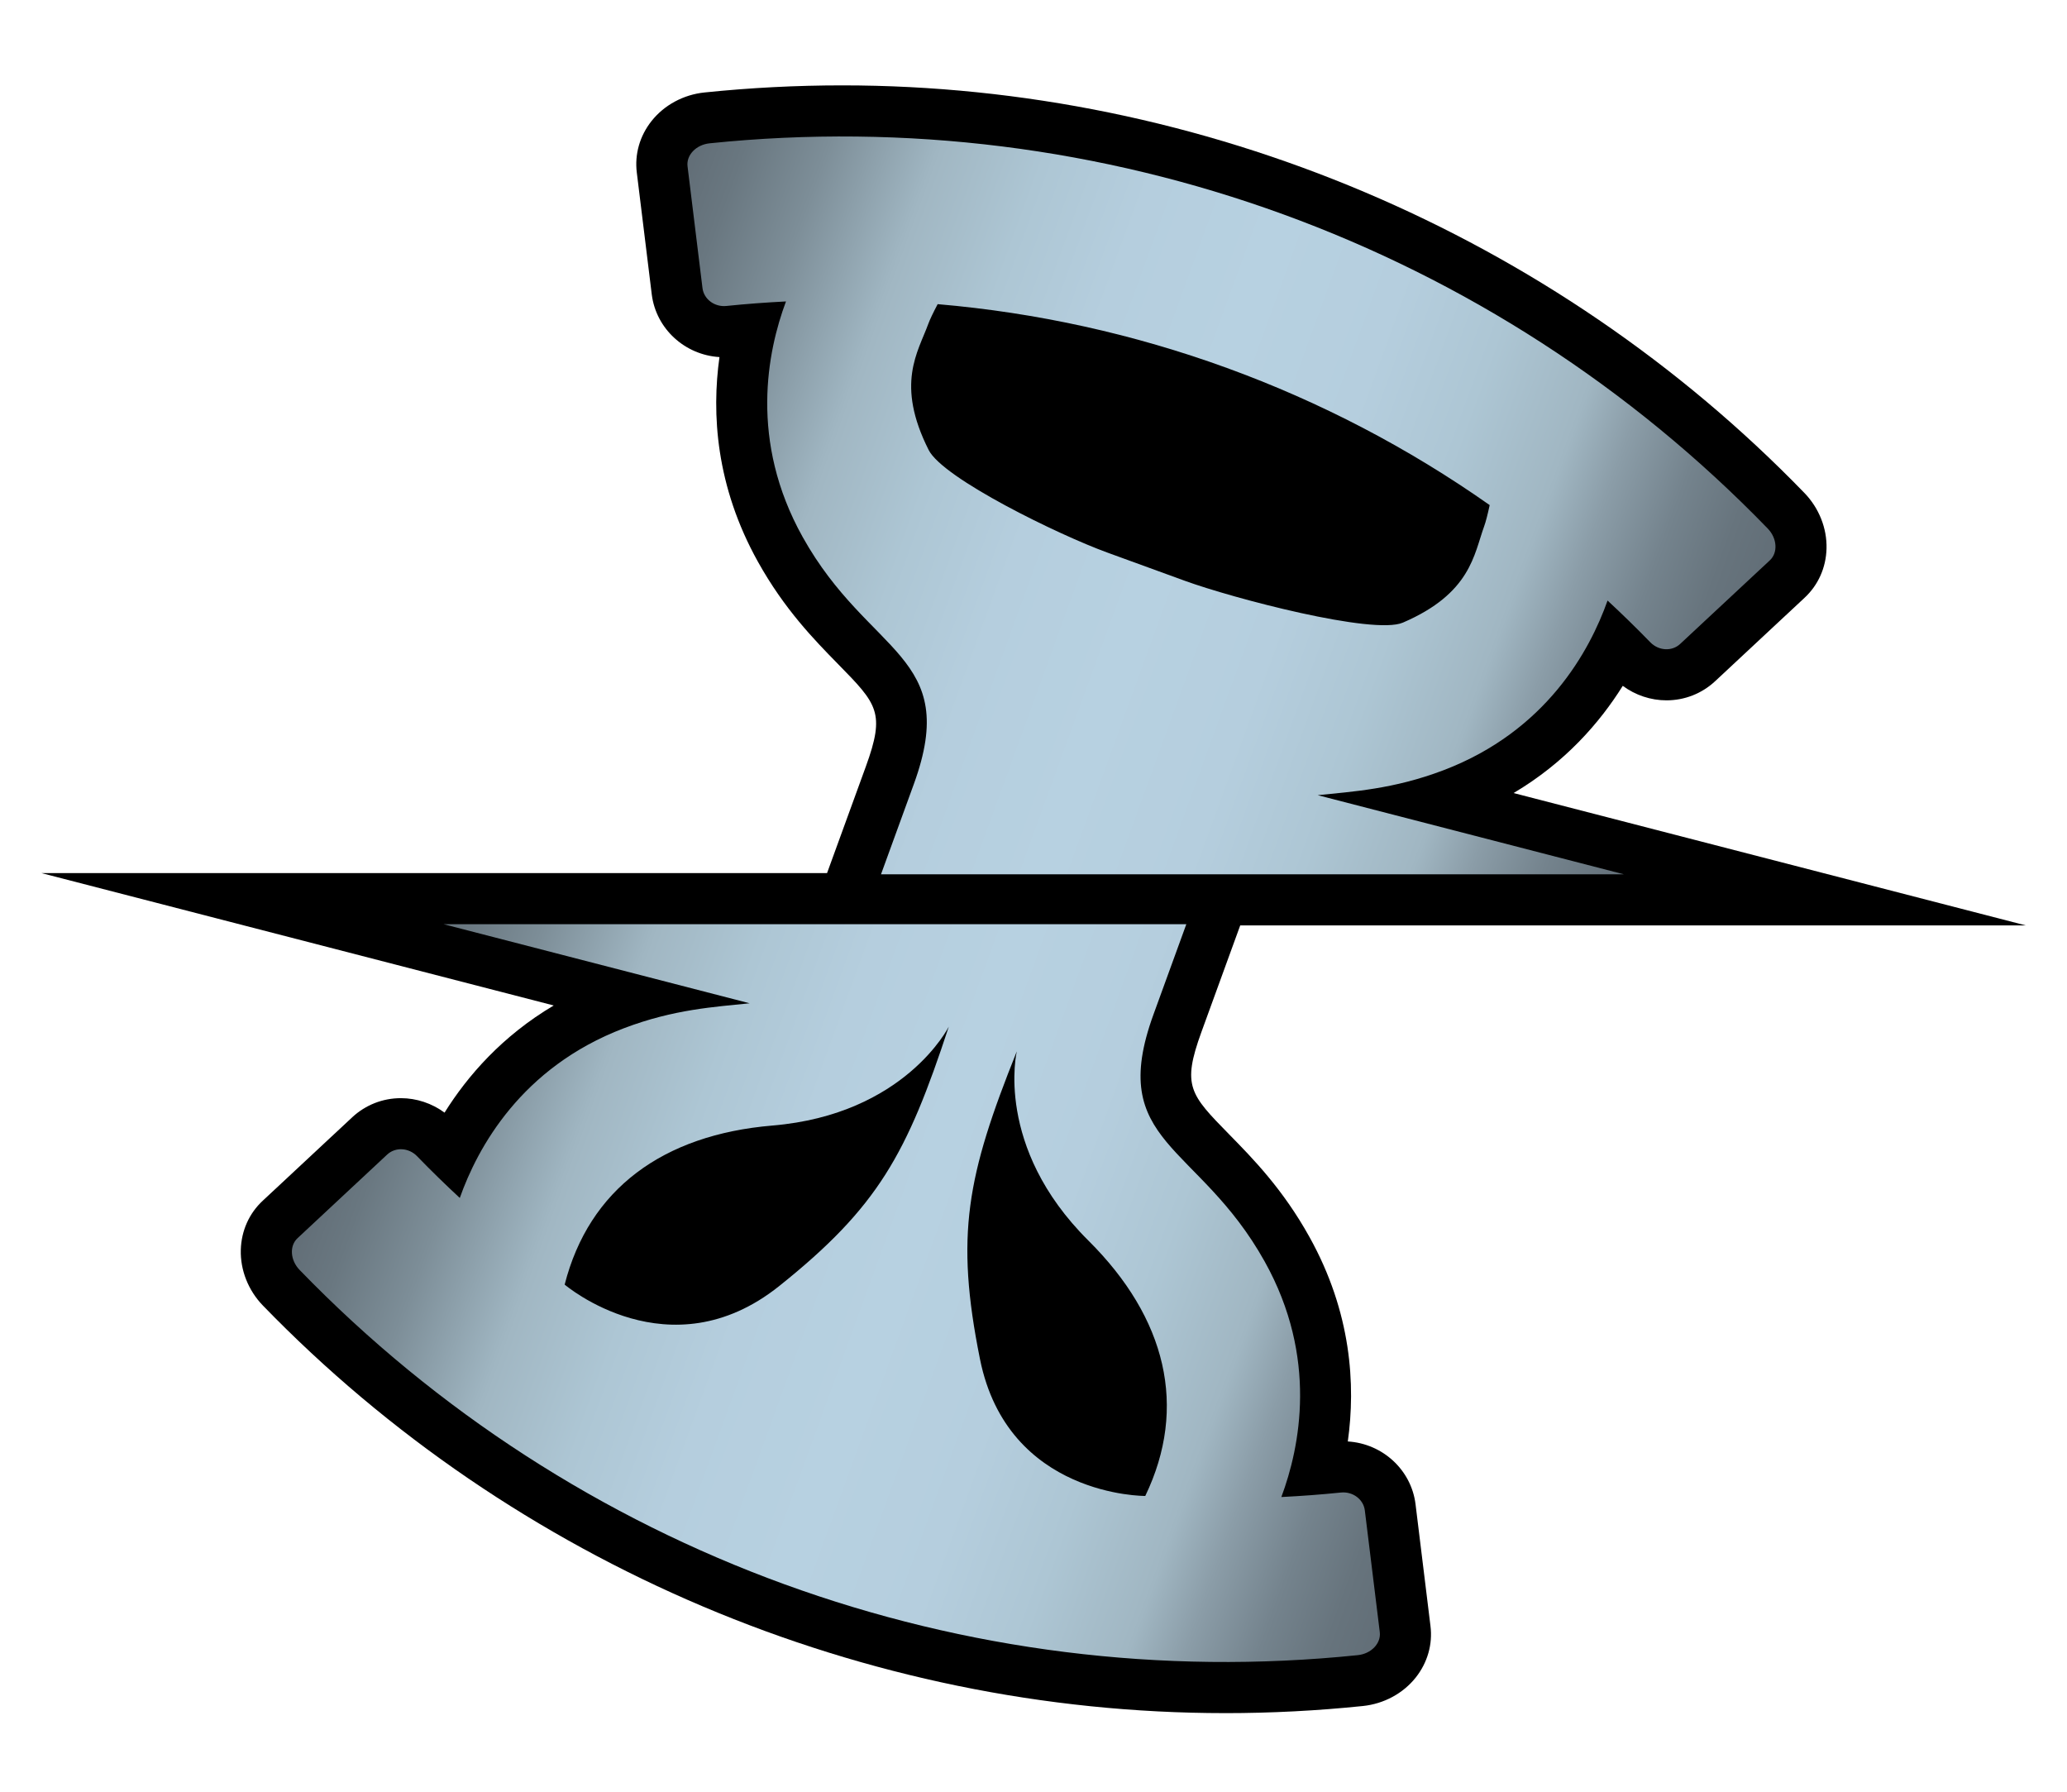
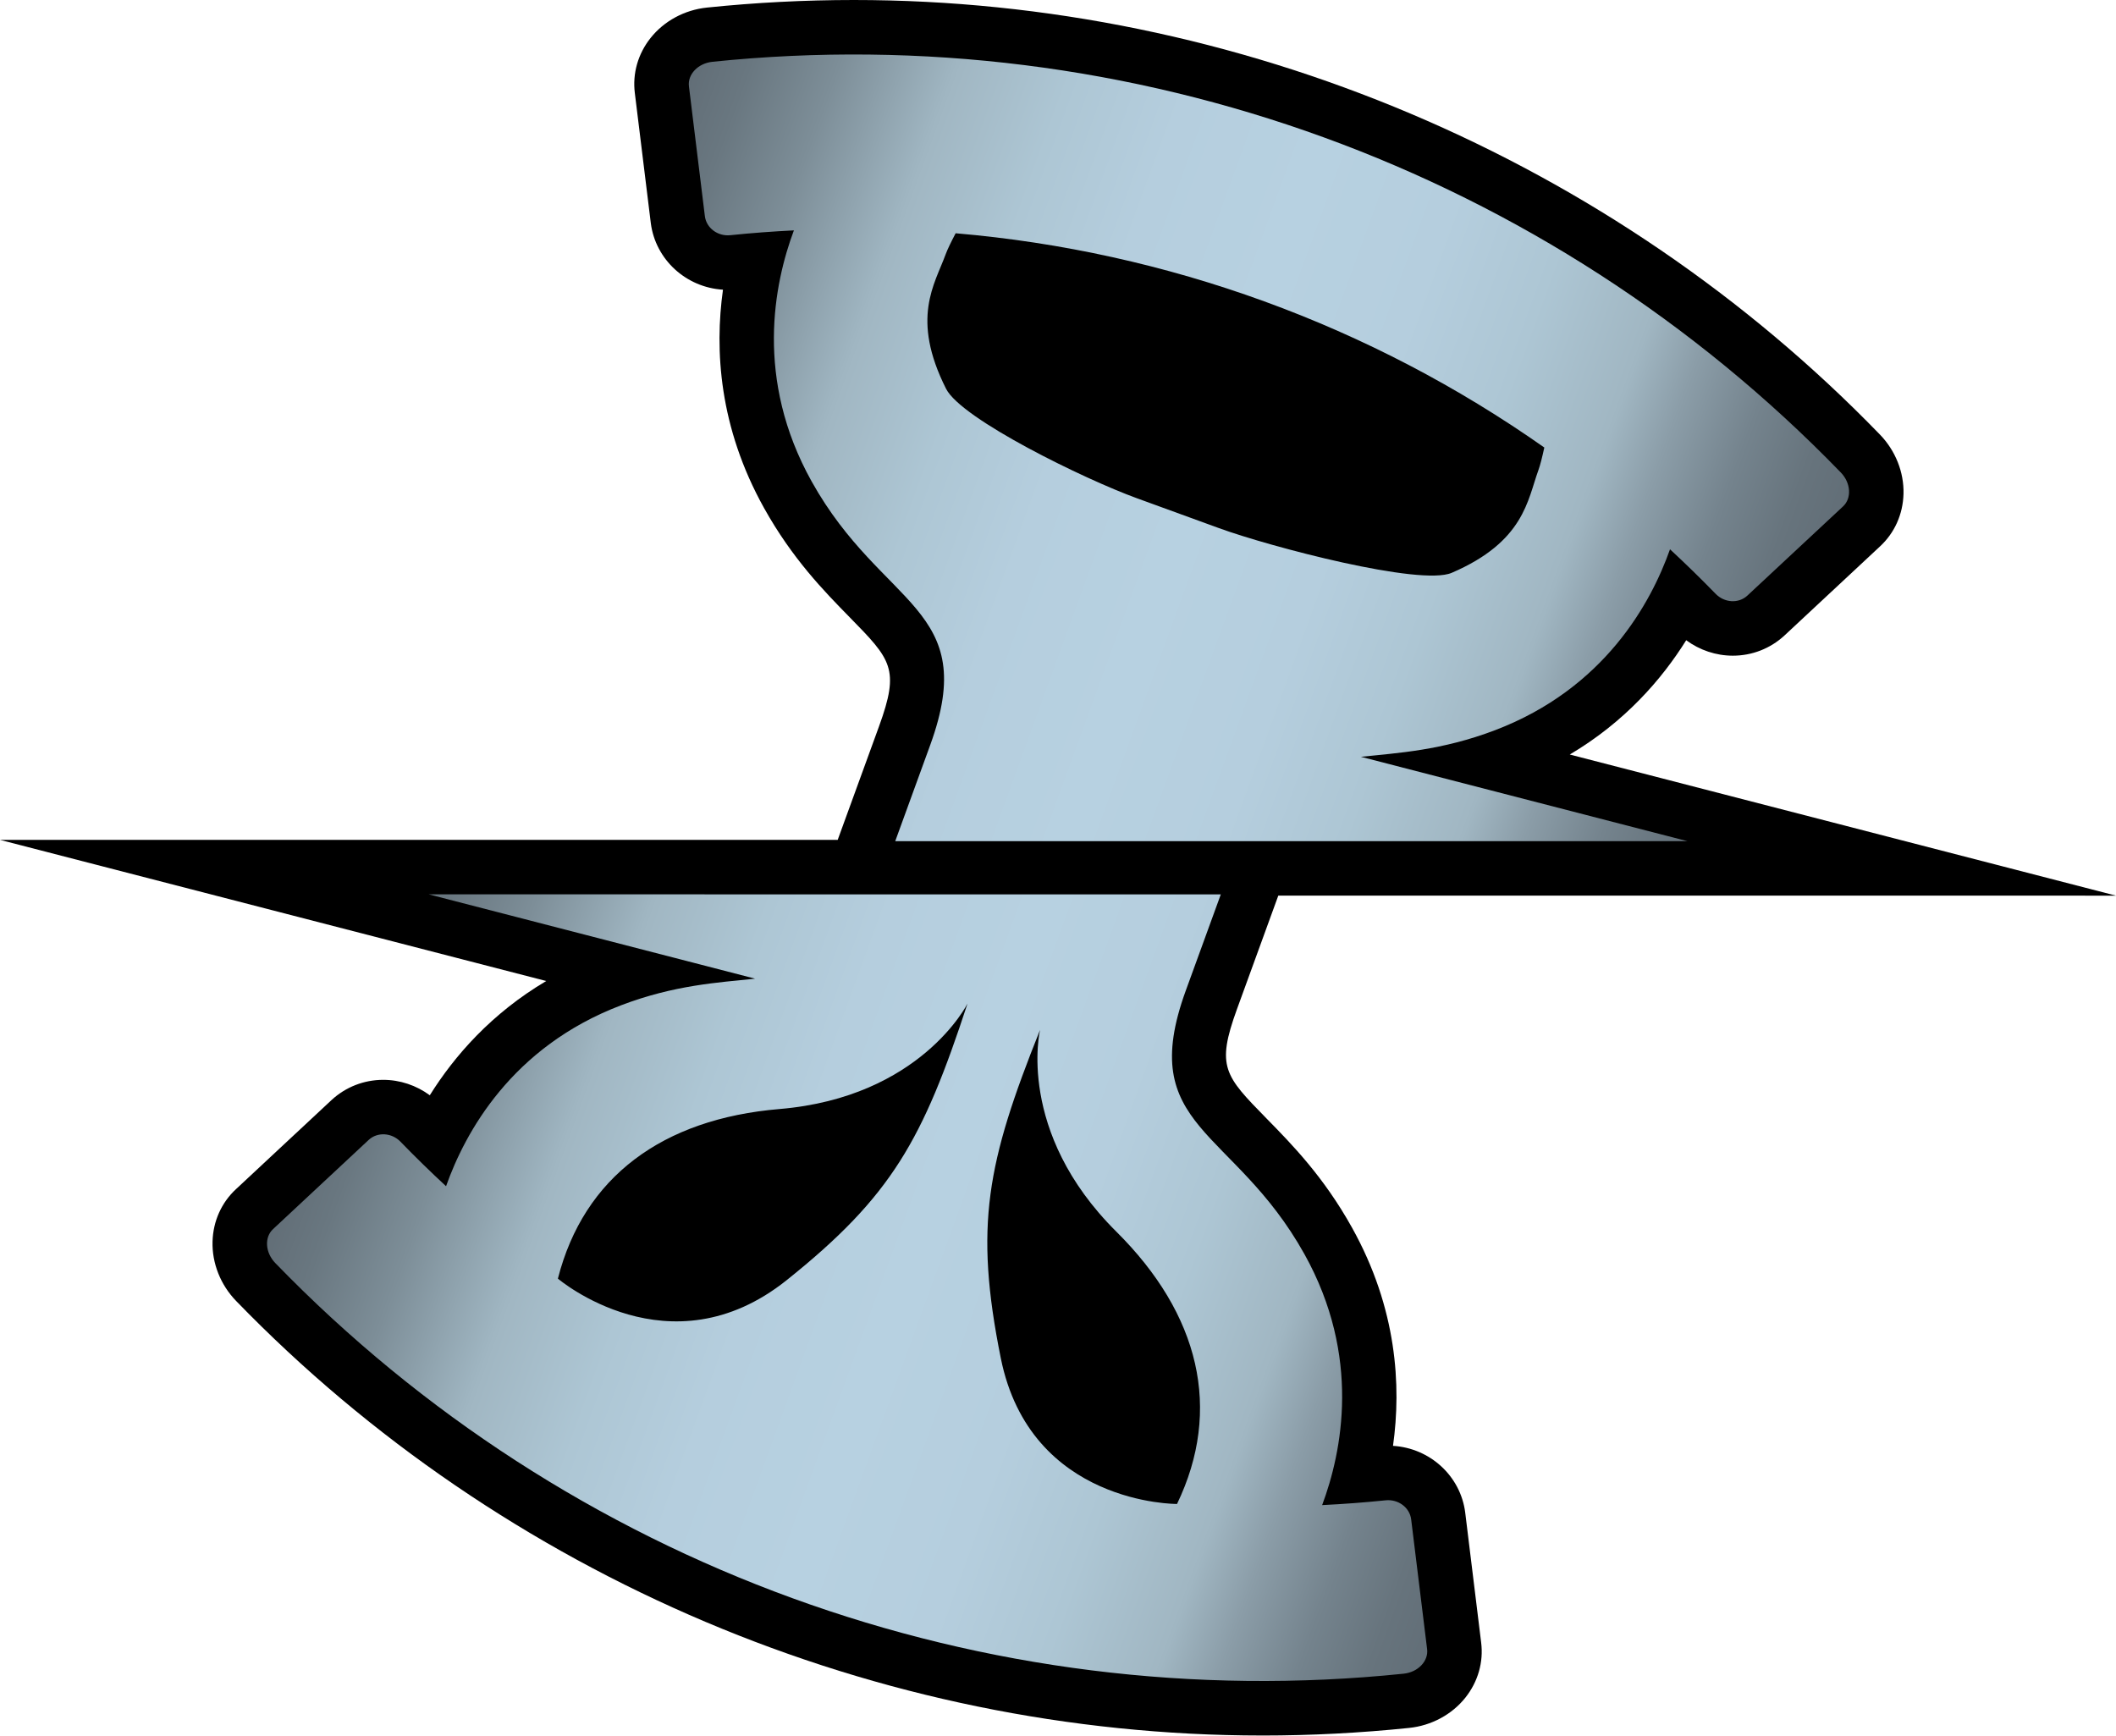
- <svg xmlns="http://www.w3.org/2000/svg" version="1.1" id="Layer_1" x="0px" y="0px" width="150px" height="130px" viewBox="0 0 150 130" enable-background="new 0 0 150 130" xml:space="preserve">
-   <g id="Layer_1_1_">
+ <svg xmlns="http://www.w3.org/2000/svg" version="1.1" id="Layer_1" x="0px" y="0px" width="143.999" height="118.104" viewBox="0 0 143.999 118.104" enable-background="new 0 0 150 130" xml:space="preserve">
+   <defs id="defs17" />
+   <g id="Layer_1_1_" transform="translate(-3.011,-6.194)">
</g>
-   <g id="Layer_3" display="none">
+   <g id="Layer_3" display="none" transform="translate(-3.011,-6.194)">
</g>
-   <g>
-     <path d="M88.903,124.297c-26.165-0.001-51.614-10.779-69.822-29.57c-1.063-1.097-1.647-2.57-1.606-4.044   c0.038-1.382,0.605-2.651,1.599-3.57l6.497-6.058c0.964-0.891,2.21-1.377,3.52-1.377c1.138,0,2.254,0.375,3.169,1.05   c1.677-2.681,4.191-5.564,7.923-7.775L3.011,63.349h57.007l2.814-7.729c1.428-3.924,0.835-4.53-2.014-7.436   c-1.731-1.768-3.887-3.967-5.813-7.421c-3.067-5.501-3.366-10.77-2.794-14.855c-2.513-0.152-4.596-2.051-4.912-4.536l-1.086-8.846   c-0.167-1.332,0.212-2.667,1.073-3.75C48.205,7.62,49.6,6.868,51.115,6.71c3.313-0.343,6.678-0.516,10.005-0.516   c26.165,0,51.614,10.777,69.823,29.571c1.059,1.093,1.646,2.565,1.606,4.039c-0.037,1.384-0.605,2.653-1.6,3.574l-6.498,6.06   c-0.962,0.891-2.209,1.376-3.518,1.376c-1.139,0-2.256-0.375-3.171-1.052c-1.677,2.683-4.19,5.567-7.924,7.778l37.172,9.604   l-57.008-0.002l-2.814,7.73c-1.427,3.925-0.834,4.528,2.014,7.437c1.733,1.767,3.888,3.966,5.813,7.421   c3.068,5.5,3.366,10.769,2.794,14.856c2.515,0.153,4.598,2.051,4.913,4.537l1.085,8.845c0.169,1.329-0.212,2.668-1.072,3.751   c-0.917,1.153-2.313,1.905-3.83,2.062c-3.31,0.343-6.674,0.517-9.998,0.517C88.905,124.297,88.903,124.297,88.903,124.297z" />
+   <g id="g17" transform="translate(-3.011,-6.194)">
+     <path d="m 88.903,124.297 c -26.165,-10e-4 -51.614,-10.779 -69.822,-29.57 -1.063,-1.097 -1.647,-2.57 -1.606,-4.044 0.038,-1.382 0.605,-2.651 1.599,-3.57 l 6.497,-6.058 c 0.964,-0.891 2.21,-1.377 3.52,-1.377 1.138,0 2.254,0.375 3.169,1.05 1.677,-2.681 4.191,-5.564 7.923,-7.775 L 3.011,63.349 H 60.018 L 62.832,55.62 C 64.26,51.696 63.667,51.09 60.818,48.184 59.087,46.416 56.931,44.217 55.005,40.763 51.938,35.262 51.639,29.993 52.211,25.908 49.698,25.756 47.615,23.857 47.299,21.372 L 46.213,12.526 C 46.046,11.194 46.425,9.859 47.286,8.776 48.205,7.62 49.6,6.868 51.115,6.71 54.428,6.367 57.793,6.194 61.12,6.194 c 26.165,0 51.614,10.777 69.823,29.571 1.059,1.093 1.646,2.565 1.606,4.039 -0.037,1.384 -0.605,2.653 -1.6,3.574 l -6.498,6.06 c -0.962,0.891 -2.209,1.376 -3.518,1.376 -1.139,0 -2.256,-0.375 -3.171,-1.052 -1.677,2.683 -4.19,5.567 -7.924,7.778 l 37.172,9.604 -57.008,-0.002 -2.814,7.73 c -1.427,3.925 -0.834,4.528 2.014,7.437 1.733,1.767 3.888,3.966 5.813,7.421 3.068,5.5 3.366,10.769 2.794,14.856 2.515,0.153 4.598,2.051 4.913,4.537 l 1.085,8.845 c 0.169,1.329 -0.212,2.668 -1.072,3.751 -0.917,1.153 -2.313,1.905 -3.83,2.062 -3.31,0.343 -6.674,0.517 -9.998,0.517 -0.002,-0.001 -0.004,-0.001 -0.004,-0.001 z" id="path1" />
    <linearGradient id="SVGID_1_" gradientUnits="userSpaceOnUse" x1="35.614" y1="50.906" x2="114.41" y2="79.585">
-       <stop offset="0" style="stop-color:#626E77" />
-       <stop offset="0.042" style="stop-color:#697780" />
-       <stop offset="0.11" style="stop-color:#7D8E98" />
-       <stop offset="0.195" style="stop-color:#9EB4C0" />
-       <stop offset="0.2" style="stop-color:#A0B6C2" />
-       <stop offset="0.204" style="stop-color:#A1B7C3" />
-       <stop offset="0.29" style="stop-color:#ADC6D4" />
-       <stop offset="0.383" style="stop-color:#B5CEDE" />
-       <stop offset="0.5" style="stop-color:#B7D1E1" />
-       <stop offset="0.617" style="stop-color:#B5CEDE" />
-       <stop offset="0.71" style="stop-color:#ADC6D4" />
-       <stop offset="0.796" style="stop-color:#A1B7C3" />
-       <stop offset="0.8" style="stop-color:#A0B6C2" />
-       <stop offset="0.846" style="stop-color:#8B9DA8" />
-       <stop offset="0.906" style="stop-color:#74838D" />
-       <stop offset="0.959" style="stop-color:#67747D" />
-       <stop offset="1" style="stop-color:#626E77" />
+       <stop offset="0" style="stop-color:#626E77" id="stop1" />
+       <stop offset="0.042" style="stop-color:#697780" id="stop2" />
+       <stop offset="0.11" style="stop-color:#7D8E98" id="stop3" />
+       <stop offset="0.195" style="stop-color:#9EB4C0" id="stop4" />
+       <stop offset="0.2" style="stop-color:#A0B6C2" id="stop5" />
+       <stop offset="0.204" style="stop-color:#A1B7C3" id="stop6" />
+       <stop offset="0.29" style="stop-color:#ADC6D4" id="stop7" />
+       <stop offset="0.383" style="stop-color:#B5CEDE" id="stop8" />
+       <stop offset="0.5" style="stop-color:#B7D1E1" id="stop9" />
+       <stop offset="0.617" style="stop-color:#B5CEDE" id="stop10" />
+       <stop offset="0.71" style="stop-color:#ADC6D4" id="stop11" />
+       <stop offset="0.796" style="stop-color:#A1B7C3" id="stop12" />
+       <stop offset="0.8" style="stop-color:#A0B6C2" id="stop13" />
+       <stop offset="0.846" style="stop-color:#8B9DA8" id="stop14" />
+       <stop offset="0.906" style="stop-color:#74838D" id="stop15" />
+       <stop offset="0.959" style="stop-color:#67747D" id="stop16" />
+       <stop offset="1" style="stop-color:#626E77" id="stop17" />
    </linearGradient>
-     <path fill="url(#SVGID_1_)" d="M100.129,118.419c-0.361-2.943-0.724-5.888-1.085-8.831c-0.102-0.813-0.882-1.384-1.738-1.296   c-1.44,0.148-2.882,0.255-4.32,0.326c1.352-3.616,2.678-10.117-1.207-17.083c-4.817-8.642-11.496-8.525-8.072-17.931l2.383-6.547   l-53.904-0.002l22.213,5.739c-2.496,0.263-5.484,0.424-9.128,1.813c-7.454,2.838-10.615,8.67-11.905,12.311   c-1.056-0.98-2.092-1.987-3.1-3.029c-0.599-0.619-1.563-0.679-2.164-0.124c-2.169,2.023-4.338,4.046-6.507,6.069   c-0.602,0.555-0.54,1.598,0.151,2.312c19.954,20.594,48.26,30.895,76.783,27.945C99.515,119.99,100.23,119.231,100.129,118.419z    M56.544,93.312c-7.975,6.369-15.567-0.107-15.567-0.107c1.766-6.921,7.123-10.871,15.076-11.54c9.628-0.809,12.8-7.178,12.8-7.178   C65.818,83.731,63.722,87.577,56.544,93.312z M83.111,108.54c0,0-9.98,0.08-11.994-9.925c-1.813-9.006-0.946-13.297,2.671-22.333   c0,0-1.663,6.919,5.193,13.727C84.644,95.633,86.209,102.103,83.111,108.54z M116.659,43.573c1.058,0.981,2.091,1.988,3.102,3.028   c0.6,0.619,1.562,0.681,2.163,0.124c2.17-2.021,4.339-4.044,6.509-6.067c0.6-0.557,0.54-1.599-0.152-2.312   C108.327,17.752,80.02,7.449,51.497,10.398c-0.987,0.102-1.705,0.861-1.602,1.674c0.361,2.942,0.722,5.888,1.084,8.832   c0.103,0.812,0.881,1.386,1.738,1.295c1.441-0.15,2.882-0.255,4.321-0.328c-1.353,3.619-2.679,10.118,1.207,17.085   c4.819,8.642,11.496,8.524,8.072,17.931l-2.383,6.548h53.907l-22.216-5.74c2.496-0.262,5.486-0.424,9.13-1.811   C112.21,53.045,115.371,47.214,116.659,43.573z M101.802,45.176c-2.134,0.915-12.332-1.765-15.831-3.04l-5.613-2.044   c-3.499-1.271-11.92-5.37-12.965-7.442c-2.421-4.8-0.773-7.104-0.031-9.142c0.116-0.321,0.358-0.823,0.683-1.44   c14.404,1.229,28.236,6.263,40.06,14.58c-0.148,0.683-0.285,1.221-0.403,1.543C106.96,40.228,106.74,43.054,101.802,45.176z" />
+     <path fill="url(#SVGID_1_)" d="m 100.129,118.419 c -0.361,-2.943 -0.724,-5.888 -1.085,-8.831 -0.102,-0.813 -0.882,-1.384 -1.738,-1.296 -1.44,0.148 -2.882,0.255 -4.32,0.326 1.352,-3.616 2.678,-10.117 -1.207,-17.083 C 86.962,82.893 80.283,83.01 83.707,73.604 l 2.383,-6.547 -53.904,-0.002 22.213,5.739 c -2.496,0.263 -5.484,0.424 -9.128,1.813 -7.454,2.838 -10.615,8.67 -11.905,12.311 -1.056,-0.98 -2.092,-1.987 -3.1,-3.029 -0.599,-0.619 -1.563,-0.679 -2.164,-0.124 -2.169,2.023 -4.338,4.046 -6.507,6.069 -0.602,0.555 -0.54,1.598 0.151,2.312 19.954,20.594 48.26,30.895 76.783,27.945 0.986,-0.101 1.701,-0.86 1.6,-1.672 z M 56.544,93.312 c -7.975,6.369 -15.567,-0.107 -15.567,-0.107 1.766,-6.921 7.123,-10.871 15.076,-11.54 9.628,-0.809 12.8,-7.178 12.8,-7.178 -3.035,9.244 -5.131,13.09 -12.309,18.825 z m 26.567,15.228 c 0,0 -9.98,0.08 -11.994,-9.925 -1.813,-9.006 -0.946,-13.297 2.671,-22.333 0,0 -1.663,6.919 5.193,13.727 5.663,5.624 7.228,12.094 4.13,18.531 z m 33.548,-64.967 c 1.058,0.981 2.091,1.988 3.102,3.028 0.6,0.619 1.562,0.681 2.163,0.124 2.17,-2.021 4.339,-4.044 6.509,-6.067 0.6,-0.557 0.54,-1.599 -0.152,-2.312 C 108.327,17.752 80.02,7.449 51.497,10.398 c -0.987,0.102 -1.705,0.861 -1.602,1.674 0.361,2.942 0.722,5.888 1.084,8.832 0.103,0.812 0.881,1.386 1.738,1.295 1.441,-0.15 2.882,-0.255 4.321,-0.328 -1.353,3.619 -2.679,10.118 1.207,17.085 4.819,8.642 11.496,8.524 8.072,17.931 l -2.383,6.548 h 53.907 l -22.216,-5.74 c 2.496,-0.262 5.486,-0.424 9.13,-1.811 7.455,-2.839 10.616,-8.67 11.904,-12.311 z m -14.857,1.603 C 99.668,46.091 89.47,43.411 85.971,42.136 l -5.613,-2.044 c -3.499,-1.271 -11.92,-5.37 -12.965,-7.442 -2.421,-4.8 -0.773,-7.104 -0.031,-9.142 0.116,-0.321 0.358,-0.823 0.683,-1.44 14.404,1.229 28.236,6.263 40.06,14.58 -0.148,0.683 -0.285,1.221 -0.403,1.543 -0.742,2.037 -0.962,4.863 -5.9,6.985 z" id="path17" style="fill:url(#SVGID_1_)" />
  </g>
</svg>
